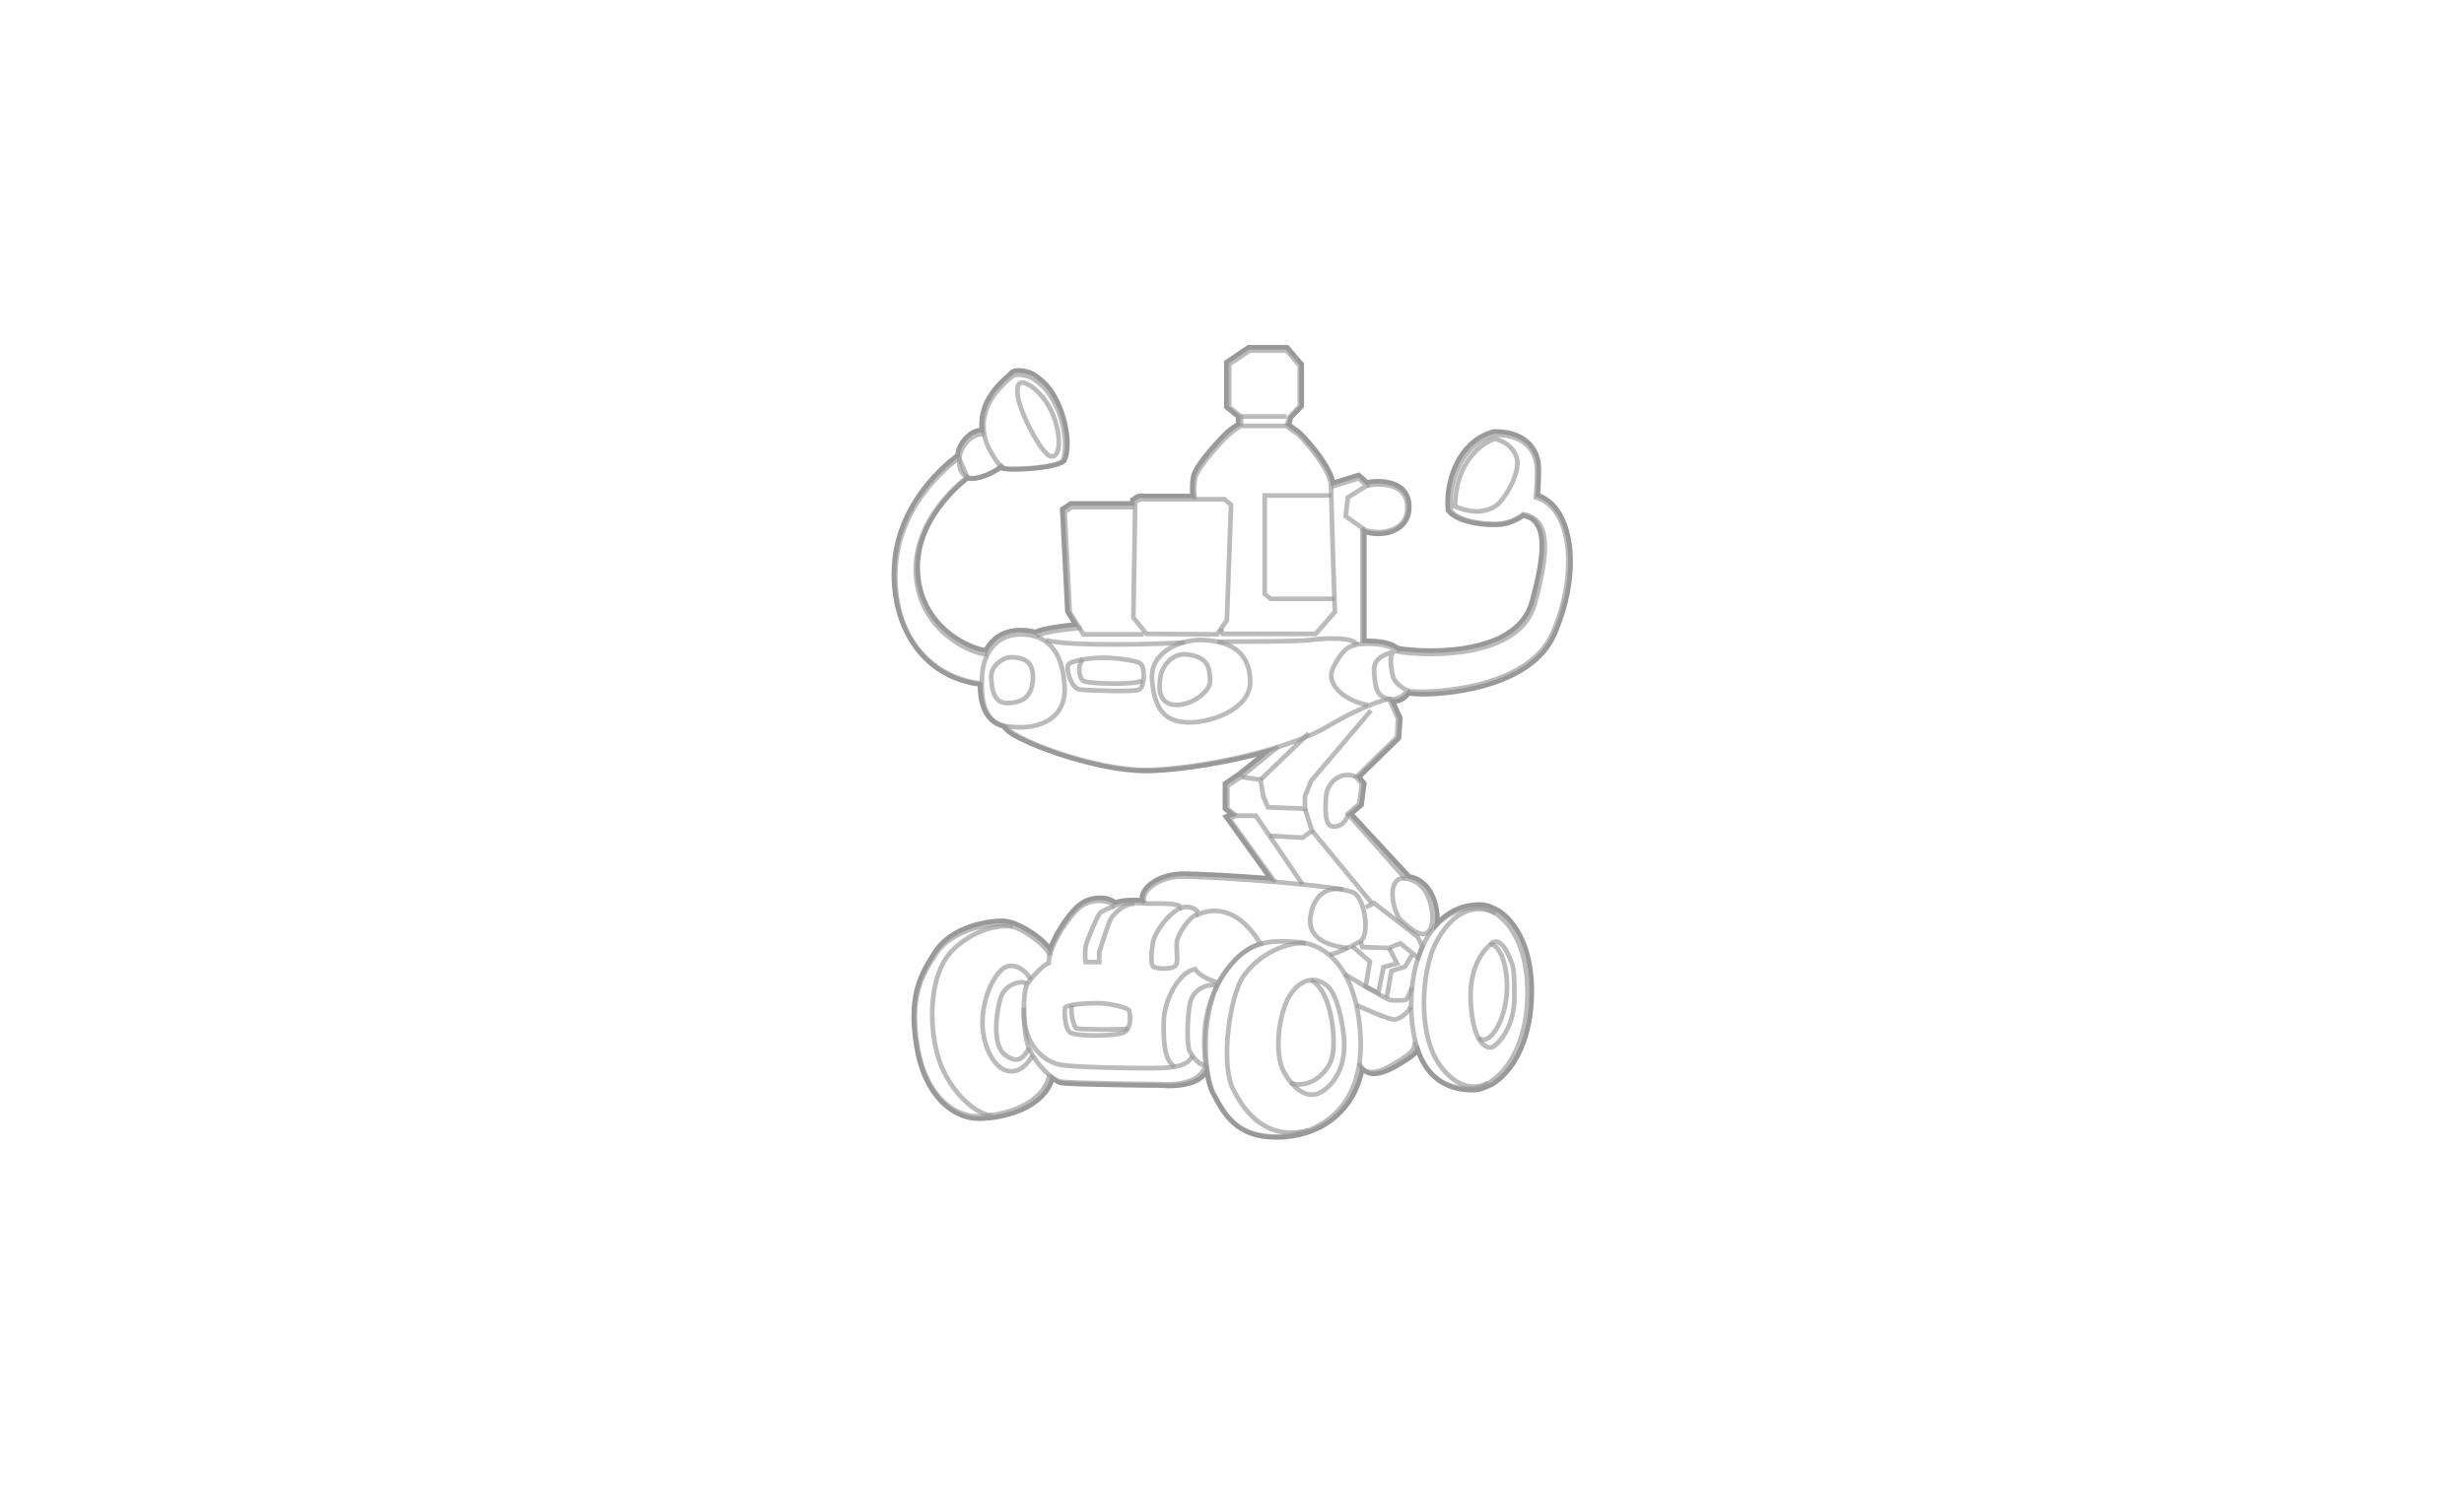
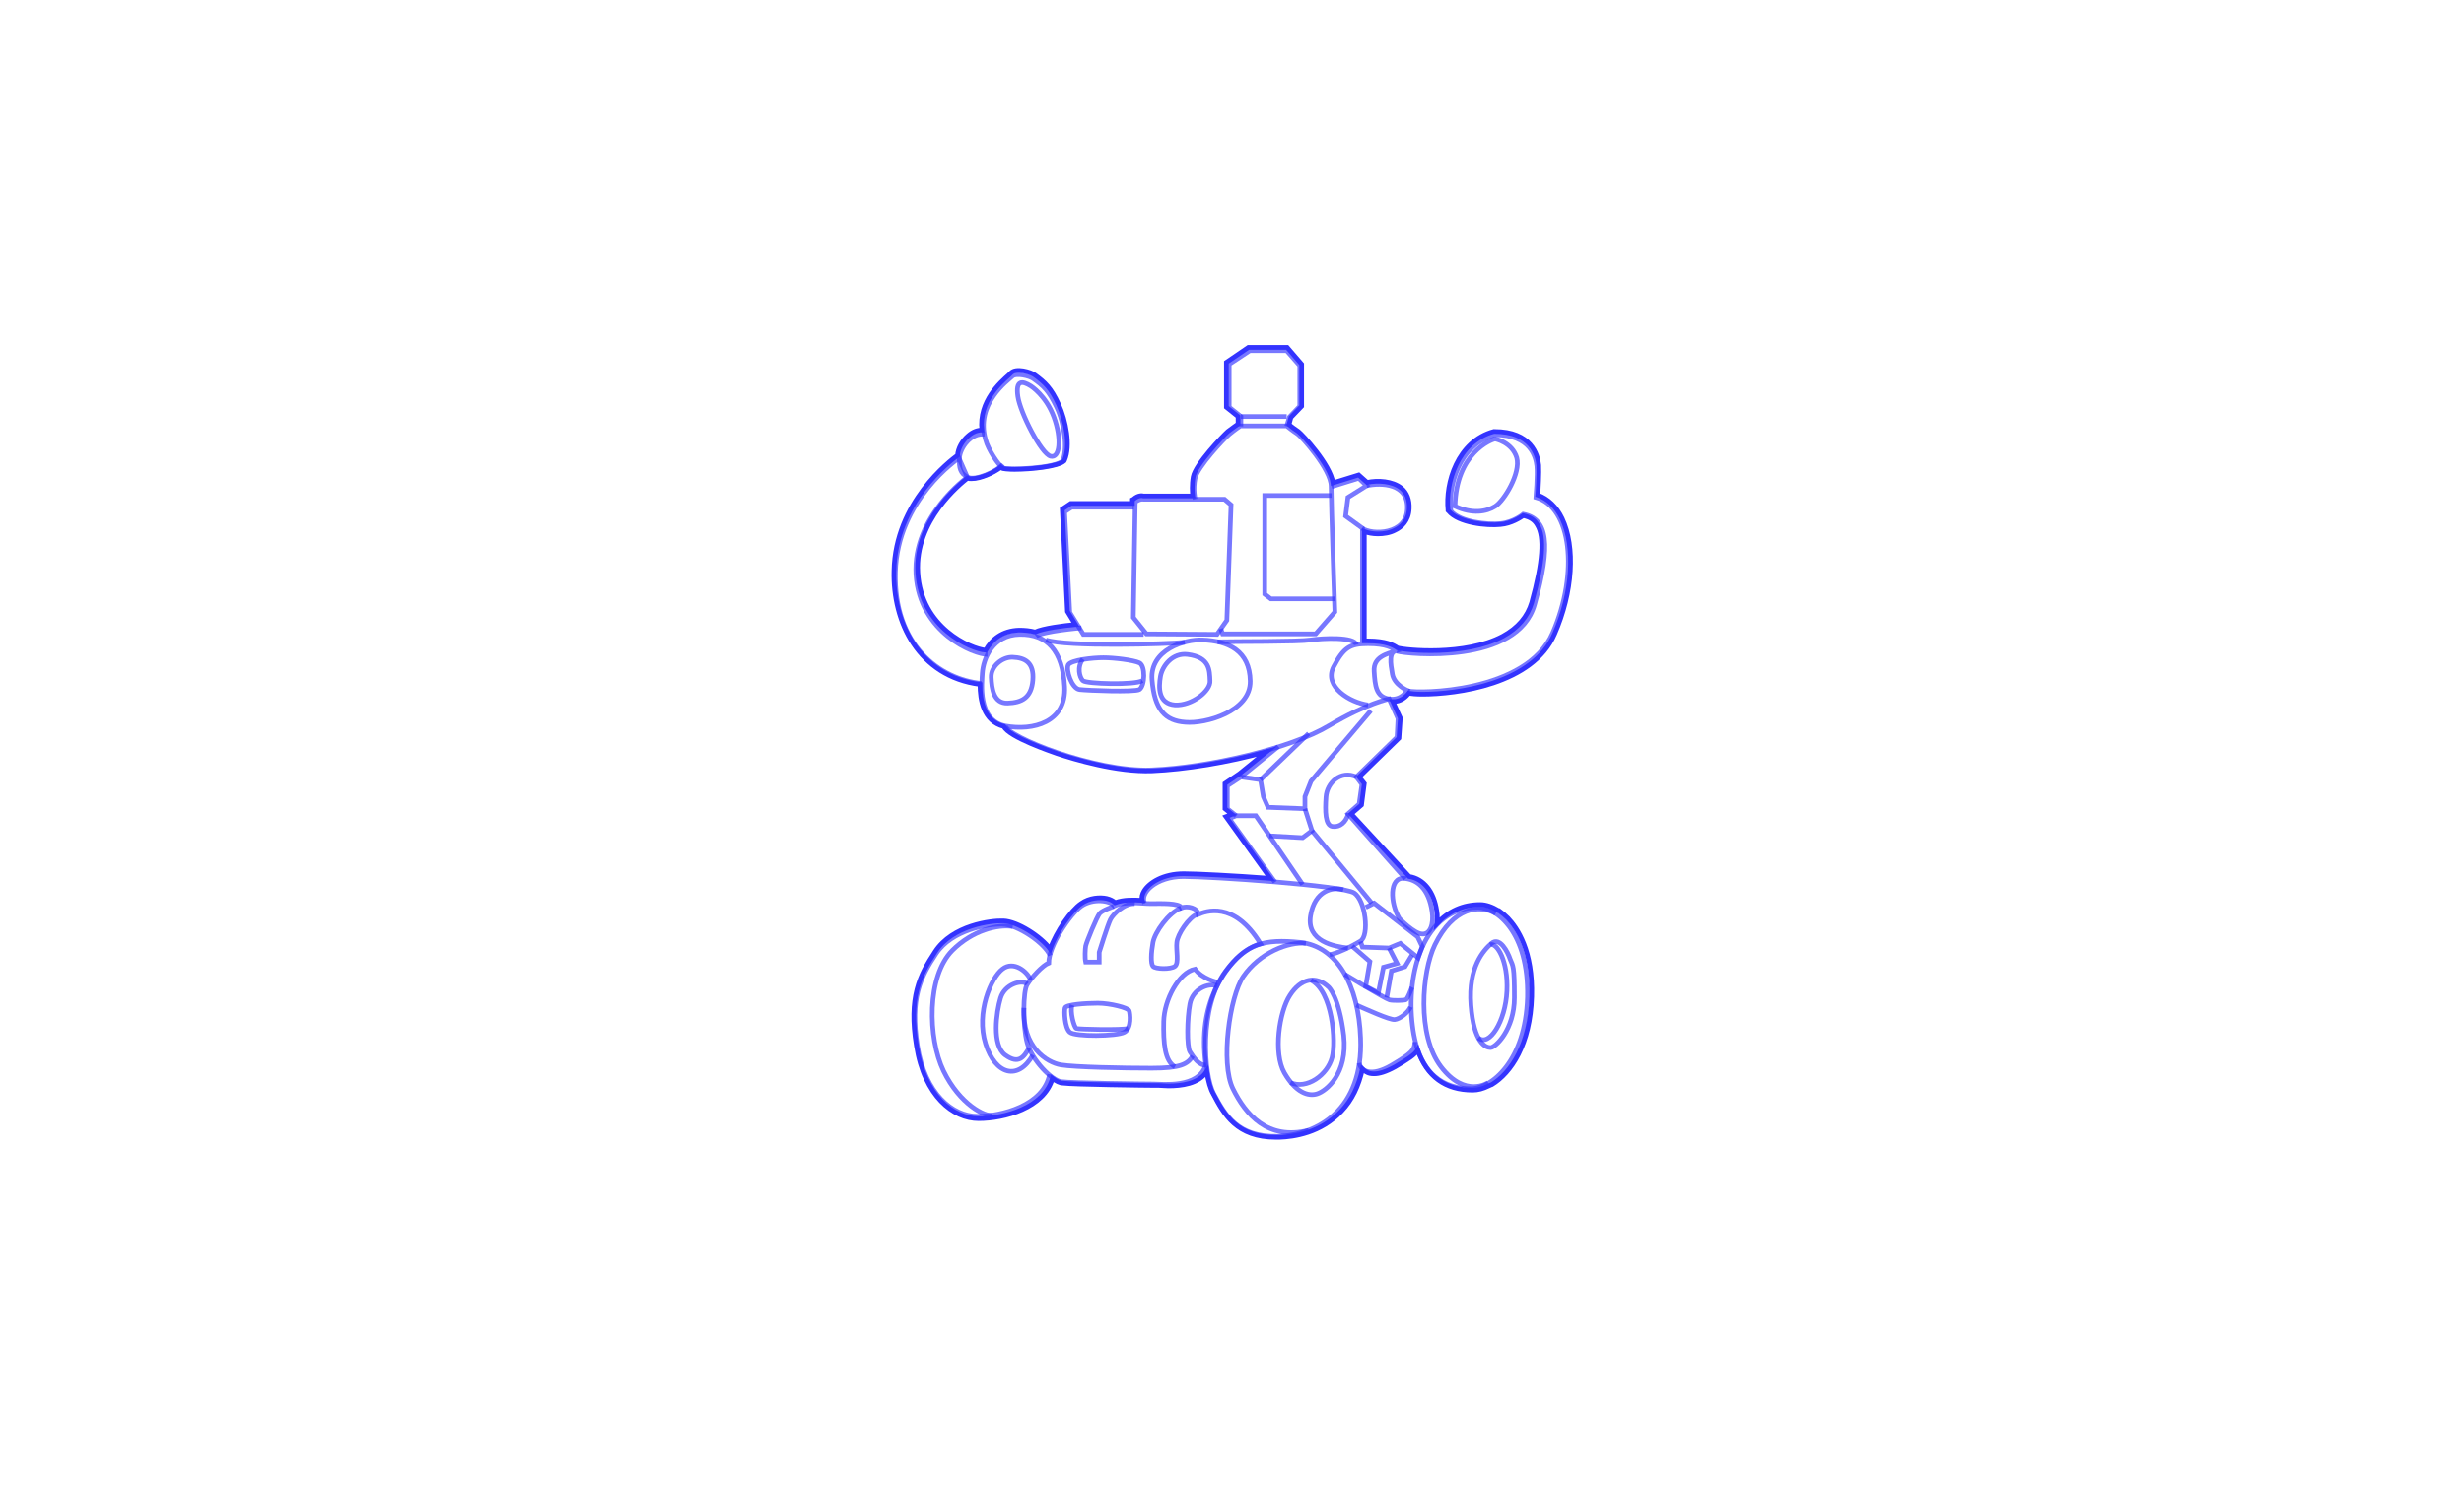
<svg id="bp-296" viewBox="0 0 527 318">
  <style type="text/css">
- 		.st0{fill:#fff6;stroke:#999;stroke-miterlimit:10;}
- 		.st1{fill:none;stroke:#999a;stroke-miterlimit:10;}
+ 		.st0{fill:#fff6;stroke:#33f;stroke-miterlimit:10;}
+ 		.st1{fill:none;stroke:#33fa;stroke-miterlimit:10;}
</style>
  <g>
    <path class="st0" d="M334.1,110.9c-1.2-2.5-3-4.2-5.2-5c0.1-1.2,0.3-4.8,0.2-6.4c-0.2-2.2-1.6-7.2-9.5-7.2l-0.1,0   c-7.8,2.1-10.4,11.1-9.8,16.8l0,0.1l0.1,0.1c2.1,2.6,8.3,3.2,11.1,2.9c2.4-0.2,4.3-1.5,4.9-1.9c1.4,0.3,2.4,0.9,3,2   c1.6,2.6,1.2,7.9-1.2,16.6c-0.9,3-2.9,5.4-6.2,7.2c-8.1,4.3-20.8,3-22.5,2.5c-0.9-0.6-2.4-1.5-6.4-1.5c-0.2,0-0.5,0-0.7,0v-23.4   c0.8,0.3,1.8,0.5,2.9,0.5c1.2,0,2.6-0.2,3.7-0.8c1.3-0.6,2.9-2,3-4.6c0.1-1.9-0.5-3.4-1.7-4.4c-1.9-1.5-5-1.7-7.3-1.2l-1.8-1.6   l-5.5,1.7c-0.6-4-6.6-10.4-7.4-11c-0.6-0.4-1.6-1.1-2-1.5l0.4-1.5l2.3-2.4v-9l-3.1-3.6h-8.3l-4.7,3.2v9.6l2.5,2v1.6   c-0.4,0.3-1.3,0.9-2.2,1.6c-1,0.9-6.9,7-7.4,9.7c-0.3,1.7-0.2,3.3-0.1,4.1l-10.5,0c-0.3-0.1-1.2-0.2-2.2,0.7l-0.2,0.1l0,0.8h-13.2   l-1.8,1.2l1.1,21.9l1.7,2.8c-2.3,0.2-7,0.8-8.6,1.6c-1.1-0.3-2.3-0.4-3.4-0.4c-3.7,0.1-5.9,2-7.2,4.3c-3.2-0.3-13.8-4.8-14.5-16.6   c-0.7-11.2,9.1-19,10.6-20.2c0.3,0.1,0.5,0.1,0.9,0.1c1.9,0,4.6-1.2,6.2-2.4c0.1,0.1,0.1,0.1,0.2,0.1c0.3,0.2,1.4,0.3,2.8,0.3   c3.6,0,9.3-0.6,10.6-1.8l0.1-0.2c1.3-3,0.3-8.4-1.3-11.9c-1.6-3.5-2.9-4.7-5.1-6.3c-0.8-0.6-4-1.6-5.1-0.4   c-0.1,0.1-0.2,0.2-0.4,0.4c-1.7,1.5-6.5,5.6-5.8,11.8c-1,0-2,0.4-2.9,1.2c-1.3,1.1-2.2,2.7-2.3,4.2c-1.6,1.2-13.3,10-13.6,24.7   c-0.3,11,5.3,22.6,18.4,24.3c0,3.3,0.7,7.9,5.1,9c1.1,2.3,10.3,5.4,11.4,5.8c3.6,1.2,12.8,4,20.3,3.7c7-0.3,16.3-1.8,24.5-4.1   l-5.8,4.7l-3.1,2.1v5.4l1.5,1.2l-1.3,0.5l9.5,13.2c-7.9-0.6-15.9-1-18.5-1c-4.4,0-7.4,1.9-8.5,3.7c-0.4,0.7-0.6,1.4-0.4,2   c-1.8-0.1-3.9-0.2-5.8,0.5c-0.4-0.4-1-0.7-1.8-0.9c-1.4-0.3-3.7-0.2-5.5,1.1c-2.1,1.4-5.3,6-6.6,9.7c-2-2.7-7-5.9-10-6   c-2.6-0.1-10.9,0.9-14.6,6.6c-3.3,5-5.7,9.7-4,20.1c1.7,10.8,7.9,15.6,13.3,15.6c5.5,0,14-2.3,15.8-8.6c0.8,0.6,1.6,1,2.2,1   c2,0.3,18.2,0.5,19.8,0.5c0.2,0,0.5,0,0.8,0c0.6,0,1.3,0.1,2,0.1c2.7,0,6.5-0.4,8.2-3.1c0.3,2.1,0.8,3.8,1.4,4.8   c2.3,4.4,5,9.3,13.4,9.3c0.2,0,0.4,0,0.7,0c3.1-0.1,8.9-0.9,13.3-5.6c2.3-2.4,3.7-5.4,4.5-9c0.3,0.3,0.6,0.5,1,0.7   c0.4,0.2,0.8,0.3,1.5,0.3c1.1,0,2.5-0.4,4.5-1.5c2.7-1.6,4.2-2.5,4.8-3.6c2,5.7,5.9,8.6,11.8,8.6c0,0,0,0,0,0   c1.1,0,2.2-0.3,3.4-0.9c0.4-0.2,0.7-0.3,0.7-0.3l0,0c4.1-2.5,8.2-8.6,8.5-18.8c0.3-9.8-3.1-14.7-5.1-16.8c-0.6-0.6-1.2-1.1-1.9-1.6   l0,0c0,0-0.1,0-0.1,0c-1.3-0.8-2.7-1.3-3.9-1.3c0,0,0,0,0,0c-3.7,0-6.8,1.4-9.3,4.1c0.1-0.8,0.2-1.7,0-2.7   c-0.6-4.2-2.8-6.9-5.9-7.4L289,174.1l2.2-1.9l0.6-4.6l-1.1-1.4l8.5-8.3l0.3-4.3l-1.6-3.5c1.7,0,2.8-1,3.4-1.8   c0.6,0.1,1.6,0.2,2.9,0.2c7.3,0,23.7-2.1,28.3-12.9C336.4,126.7,337,117,334.1,110.9z" />
  </g>
  <g>
    <path class="st1" d="M224.3,206c0-3.7,4.5-10.4,7-12.2c2.5-1.7,6.2-1.2,7,0c2.5-1.1,5.8-0.5,7.8-0.5c2,0,6.2-0.2,6.6,0.9   c1.2-0.5,3.5,0,3.6,1.4c1.4-0.6,7.6-3.1,13.3,6.3c-4.4,1.2-7.8,5.8-9.7,9.8c-1.9,4.2-2.9,9.3-2,16.1c-1.5,5.1-9.4,4.1-11.2,4.1   s-17.8-0.2-19.7-0.5c-2-0.2-6.3-4.6-7.3-8.3s-0.9-11.2,0-12.5C220.6,209.1,223,206.5,224.3,206z" />
    <path class="st1" d="M238.2,193.9c0,0-2.4,0.8-3,1.5c-0.6,0.7-2.9,6.3-3,7c-0.1,0.6-0.2,2.5,0,3.4c1.2,0,2.9,0,2.9,0v-2.1   c0,0,1.8-5.8,2.4-7s3-3.5,5.2-3.4" />
    <path class="st1" d="M252.6,194.2c-2.7,1.1-5.6,5.2-6,7.4c-0.4,2.2-0.5,4.5,0,5.1c0.5,0.6,3.8,0.7,4.7,0c0.9-0.7,0.2-3.5,0.4-5.1   c0.1-1.6,2.5-5.4,4.5-6.1" />
    <path class="st1" d="M260.3,210.9c-1.9-0.7-5.2,0.7-5.8,3.8s-0.7,9.2,0,10.3c0.7,1.1,2,3.1,3.5,2.8" />
    <path class="st1" d="M255.1,225.9c-1.1,1.8-2.7,2.6-8.8,2.6s-16.4-0.2-19.4-0.7s-8.3-3.8-7.9-12.2" />
    <path class="st1" d="M251.3,228.2c-2.2-1.2-2.5-5.1-2.4-9.7c0.1-4.6,3.2-10.5,6.7-11.2c1.5,2.1,4.7,2.8,4.7,2.8" />
    <path class="st1" d="M219.7,210.5c-1.1-1-4.8,0-5.7,3c-0.9,3-1.9,10.1,1,12.2c2.9,2.1,4,0.4,5.1-1.5" />
    <path class="st1" d="M220.4,209.6c-0.6-1.7-3.6-4.2-6-2.3c-2.4,1.8-5.7,9.3-3.6,16s7,7.9,10.1,2.4" />
    <path class="st1" d="M224.6,204.4c-1.2-2.7-6.9-6.6-10.2-6.7c-3.2-0.1-10.8,1.2-14.2,6.3s-5.6,9.6-4,19.7   c1.6,10.3,7.6,15.1,12.8,15.1c5.2,0,14.2-2.3,15.5-9" />
    <path class="st1" d="M216.6,198.2c-3.2-0.5-8.6,0.8-12.9,5.1c-5.5,5.5-5.3,18.7-1.9,25.8c3.5,7.2,8.9,9.8,10.5,9.5" />
    <path class="st1" d="M227.8,215.6c-0.2,0.7-0.1,4.2,1,5.2s10.1,0.9,11.7,0c1.6-0.9,1.2-4,1-4.6s-4-1.6-6.7-1.6   S228,214.9,227.8,215.6z" />
    <path class="st1" d="M229.3,215c-0.5,1.4,0.4,4.7,0.9,5c0.5,0.2,9.8,0.4,11.1,0" />
    <path class="st1" d="M291,222.1c-0.4-11.4-5.1-19.7-12.9-20.5s-11.6,0.3-16,6.2c-5.7,7.7-4.7,22.1-2.5,26.2   c2.5,4.7,5.2,9.3,13.7,9.1C281.7,242.8,291.6,237.5,291,222.1z" />
    <path class="st1" d="M279.3,201.8c-3.7-0.4-9.9,2-13.4,7.1c-2.9,4.3-4.9,18.5-2.2,24c2.7,5.5,7.4,11.1,16.2,8.9" />
    <path class="st1" d="M284.2,211.2c-2.7-2.6-6-1.9-8.3,1.7c-2.3,3.5-3.6,12.4-1.2,16.6c2.4,4.2,5.1,5.1,7,4.5   c1.9-0.6,6.6-4.2,5.7-12.5C286.4,213.2,284.2,211.2,284.2,211.2z" />
    <path class="st1" d="M276,231.6c3.5,1.5,7.9-1.6,8.9-5.4c0.9-3.3,0.1-14.2-4.5-16.5" />
    <path class="st1" d="M244.8,193.2c-1.1-2.1,2.4-5.7,8.3-5.7c6,0,34,1.9,36.5,3.5s3.3,9.1,1.4,10.3c-1.9,1.2-5.4,2.8-6.6,2.9" />
    <path class="st1" d="M288.3,202.8c-2.9-0.3-8.9-1.4-8-6.9c0.9-5.5,4.8-6.2,7-5.6" />
    <path class="st1" d="M287.6,208.4c0,0,8.6,5.2,9.6,5.5c1,0.2,2.9,0.1,3.4,0c0.5-0.1,1.3-2.5,1.4-2.7" />
    <path class="st1" d="M290.1,215c2.1,0.9,7.1,3.2,8.2,3.1c1.1-0.1,2.9-1.5,3.4-2.7" />
    <path class="st1" d="M316.1,194.1c4,0,10.9,5.3,10.6,19.2c-0.4,13.8-7.8,19.6-12.1,19.6c-5.5,0-11.2-2.7-12.5-13.5   C300.7,208.4,304.4,194.1,316.1,194.1z" />
    <path class="st1" d="M319.9,195.4c-3.5-2-9.1-1.3-13,6.7c-2.8,5.8-3.9,19.3,1.3,26.1c5.2,6.8,10.1,3.4,10.1,3.4" />
    <path class="st1" d="M323,205.2c-0.5-1.5-2.2-4.9-4-3.4c-1.7,1.5-5,5-4.4,13.2c0.6,8.2,3.2,9.1,4.2,9.1s5.1-3.8,5.1-10.7   S323.6,206.7,323,205.2z" />
    <path class="st1" d="M318.7,202.1c1.4-0.6,3.9,3.4,3.6,9.9c-0.3,6.5-3.8,12-6.1,10" />
    <polyline class="st1" points="292.1,194.1 293.9,193.2 303.2,200.4 304.2,202.5 303.3,204.9 299.5,201.8 297.1,202.8 291.4,202.6    291,201.4  " />
    <polyline class="st1" points="289.2,202.4 293,205.7 292.1,211 294.8,212.4 295.9,206.9 298.8,206.1 297.1,202.8  " />
    <polyline class="st1" points="302,204.3 300.5,206.8 297.6,207.7 296.6,213.4  " />
    <path class="st1" d="M290.7,227.4c0.4,1.8,2.6,3,6.9,0.5c4.2-2.5,5-3.2,5-5" />
    <path class="st1" d="M299.3,196.5c-2-3.3-2.2-8.9,1-8.6c2.8,0.2,5.3,2.2,6,7.1c0.4,2.7-0.4,4.9-2.1,4.8   C302.5,199.8,299.3,196.5,299.3,196.5z" />
    <polyline class="st1" points="272.7,188.7 262.9,175.1 264.4,174.5 268.6,174.5 278.6,189.2  " />
    <polyline class="st1" points="264.4,174.5 262.5,173 262.5,168.1 265.4,166.2 269.6,166.8 270.2,170.4 271.2,172.7 279.1,173    279.1,170.4 280.4,167.1 293.2,152  " />
    <line class="st1" x1="269.6" y1="166.8" x2="279.9" y2="156.9" />
    <line class="st1" x1="265.4" y1="166.2" x2="273.4" y2="159.7" />
    <polyline class="st1" points="271.5,178.8 278.6,179.2 280.6,177.7 279.1,173  " />
    <line class="st1" x1="293.4" y1="193.2" x2="280.6" y2="177.7" />
    <path class="st1" d="M290.1,166.2c-3.3-1.5-6.3,1.2-6.5,4.3c-0.2,3-0.2,6.1,1.4,6.3c1.6,0.2,2.9-0.9,3.4-2.8" />
    <path class="st1" d="M216.6,140.6c-2.2-0.1-4.7,1.9-4.6,4.3s0.5,5.6,3.5,5.5c3-0.1,5.1-1.1,5.4-4.9S219.2,140.7,216.6,140.6z" />
    <path class="st1" d="M210.1,144c-0.1,2-1.1,10.1,4.9,11.3c6,1.1,13.1-0.8,12.7-8.4c-0.4-7.6-3.7-11.3-9.6-11.2   C212.3,135.8,210.3,140.9,210.1,144z" />
    <path class="st1" d="M254,140c-3.2-0.4-5.4,2.4-5.8,4.7c-0.4,2.4-0.5,5.8,3.1,6.1c3.6,0.2,7.7-3,7.5-5.2   C258.7,143.4,258.8,140.6,254,140z" />
    <path class="st1" d="M257.2,136.9c-3.8-0.2-11.3,2.1-10.8,8.5c0.5,6.4,2.8,8.8,7.1,9.1c4.3,0.4,14-2.3,13.9-8.8   S262.7,137.1,257.2,136.9z" />
    <path class="st1" d="M243.7,147.5c-1.1,0.6-11,0.2-12.8,0c-1.7-0.2-3-4.3-2.4-5.3c0.6-1,5.2-1.5,7.5-1.5c2.3,0,6.4,0.5,7.7,1.1   S244.9,146.7,243.7,147.5z" />
    <path class="st1" d="M231.6,141c-1.3,1.7-0.7,3.9,0,4.6c0.7,0.7,11.2,1,12.7,0" />
    <path class="st1" d="M215,155.2c0.1,2.3,19.2,10,31.3,9.5c12.1-0.5,29.9-4.6,38-9.5c8.1-4.8,12.8-5.7,12.8-5.7l1.9,4.2l-0.2,4   l-8.7,8.5l1.2,1.6l-0.6,4.2l-2.4,2.1l12.3,13.9" />
    <path class="st1" d="M292.6,150.8c-3.8-0.5-9.5-3.9-7.4-8.1c2.2-4.2,3.5-5,7.4-5s5.2,0.9,6.1,1.5c-2.1,0.7-5,1.3-4.8,4.4   s0.4,5.4,3.1,5.9c2.7,0.5,4-1.8,4-1.8s-2.8-1.2-3.2-3.5s-0.8-4.8,0.9-5" />
    <path class="st1" d="M298.8,139.3c2.2,0.7,25.8,2.9,29.4-10s2.8-18.3-2.4-19.3c0,0-2,1.7-4.8,2c-2.8,0.3-8.8-0.3-10.7-2.7   c-0.6-5.2,1.7-14.2,9.4-16.3c7.7,0,8.8,4.8,9,6.7c0.2,1.9-0.2,6.7-0.2,6.7c7.6,2.1,9.2,16.1,3.6,29c-5.6,12.9-28.8,13-31,12.4" />
    <path class="st1" d="M319.8,93.9c-0.9,0.1-8.4,3.1-8.6,14.4c3.7,1.7,6.7,1.2,8.6,0c1.9-1.2,5.5-7.1,4.6-10.4   C323.4,94.6,319.8,93.9,319.8,93.9z" />
    <path class="st1" d="M211.2,140c-2.9,0-14.5-4.6-15.3-17.1c-0.7-12.5,11-20.8,11-20.8l-1.8-4.1c0,0-13.2,8.8-13.6,24.4   s9.4,22.9,18.4,23.8" />
    <path class="st1" d="M210.6,92.9c-3-0.4-5.3,3-5.4,5.1c-0.1,2.1,0.2,3.3,1.8,4.1c1.6,0.8,6.2-1.2,7.5-2.8" />
    <path class="st1" d="M221,81c-0.8-0.6-3.7-1.3-4.5-0.5c-0.8,0.8-8,5.8-5.7,13.6c0.5,2,2.8,5.5,3.7,6c0.9,0.5,11.2,0.1,12.8-1.5   c1.1-2.7,0.4-7.9-1.3-11.5S223.1,82.5,221,81z" />
    <path class="st1" d="M220.5,82.6c-1.9-1.2-3.3-1.3-2.8,2.2c0.5,3.5,5,12.3,7,12.8c2,0.5,2.4-3.8,0.7-8.4S220.5,82.6,220.5,82.6z" />
    <path class="st1" d="M221.6,136.1c1.4-1.1,9.7-1.8,9.7-1.8" />
    <path class="st1" d="M223.7,136.9c4.4,1.5,26,0.9,29.7,0.5" />
    <path class="st1" d="M260.4,137.3c3.9-0.1,17.3,0,19.9-0.4c2.6-0.4,9.4-0.7,9.8,1" />
    <path class="st1" d="M242.8,107.4c1-0.8,1.8-0.6,1.8-0.6l17.3,0l1.4,1.2l-0.9,24.7l-2.1,3l-15.1-0.1l-2.8-3.5L242.8,107.4z" />
    <polyline class="st1" points="242.5,108.5 229.2,108.5 227.7,109.5 228.8,131 231.7,135.7 244.6,135.7  " />
    <path class="st1" d="M261.1,134.5l0.4,1.1h19.9l4.1-4.7c0,0-0.8-23.3-0.8-26.9c0-3.6-6.4-10.7-7.2-11.2c-0.8-0.5-2.3-1.7-2.3-1.7   h-9.9c0,0-1.2,0.8-2.4,1.8c-1.1,0.9-6.8,7-7.3,9.4s0,4.5,0,4.5" />
    <polyline class="st1" points="284.8,106 270.5,106 270.5,127.1 271.8,128.1 285.5,128.1  " />
    <polyline class="st1" points="291.4,137.4 291.4,113 287.8,110.4 288.3,106.4 292.3,103.9 290.6,102.3 284.8,104.1  " />
    <path class="st1" d="M292.3,103.9c3.1-0.7,9-0.5,8.7,5c-0.2,5.5-7.5,5.6-9.7,4.1" />
    <polyline class="st1" points="265.4,91.2 265.4,89.1 262.9,87.1 262.9,77.9 267.3,75 275.2,75 278,78.2 278,86.9 275.8,89.2    275.2,91.2  " />
    <line class="st1" x1="265.4" y1="89.1" x2="275.2" y2="89.1" />
  </g>
</svg>
